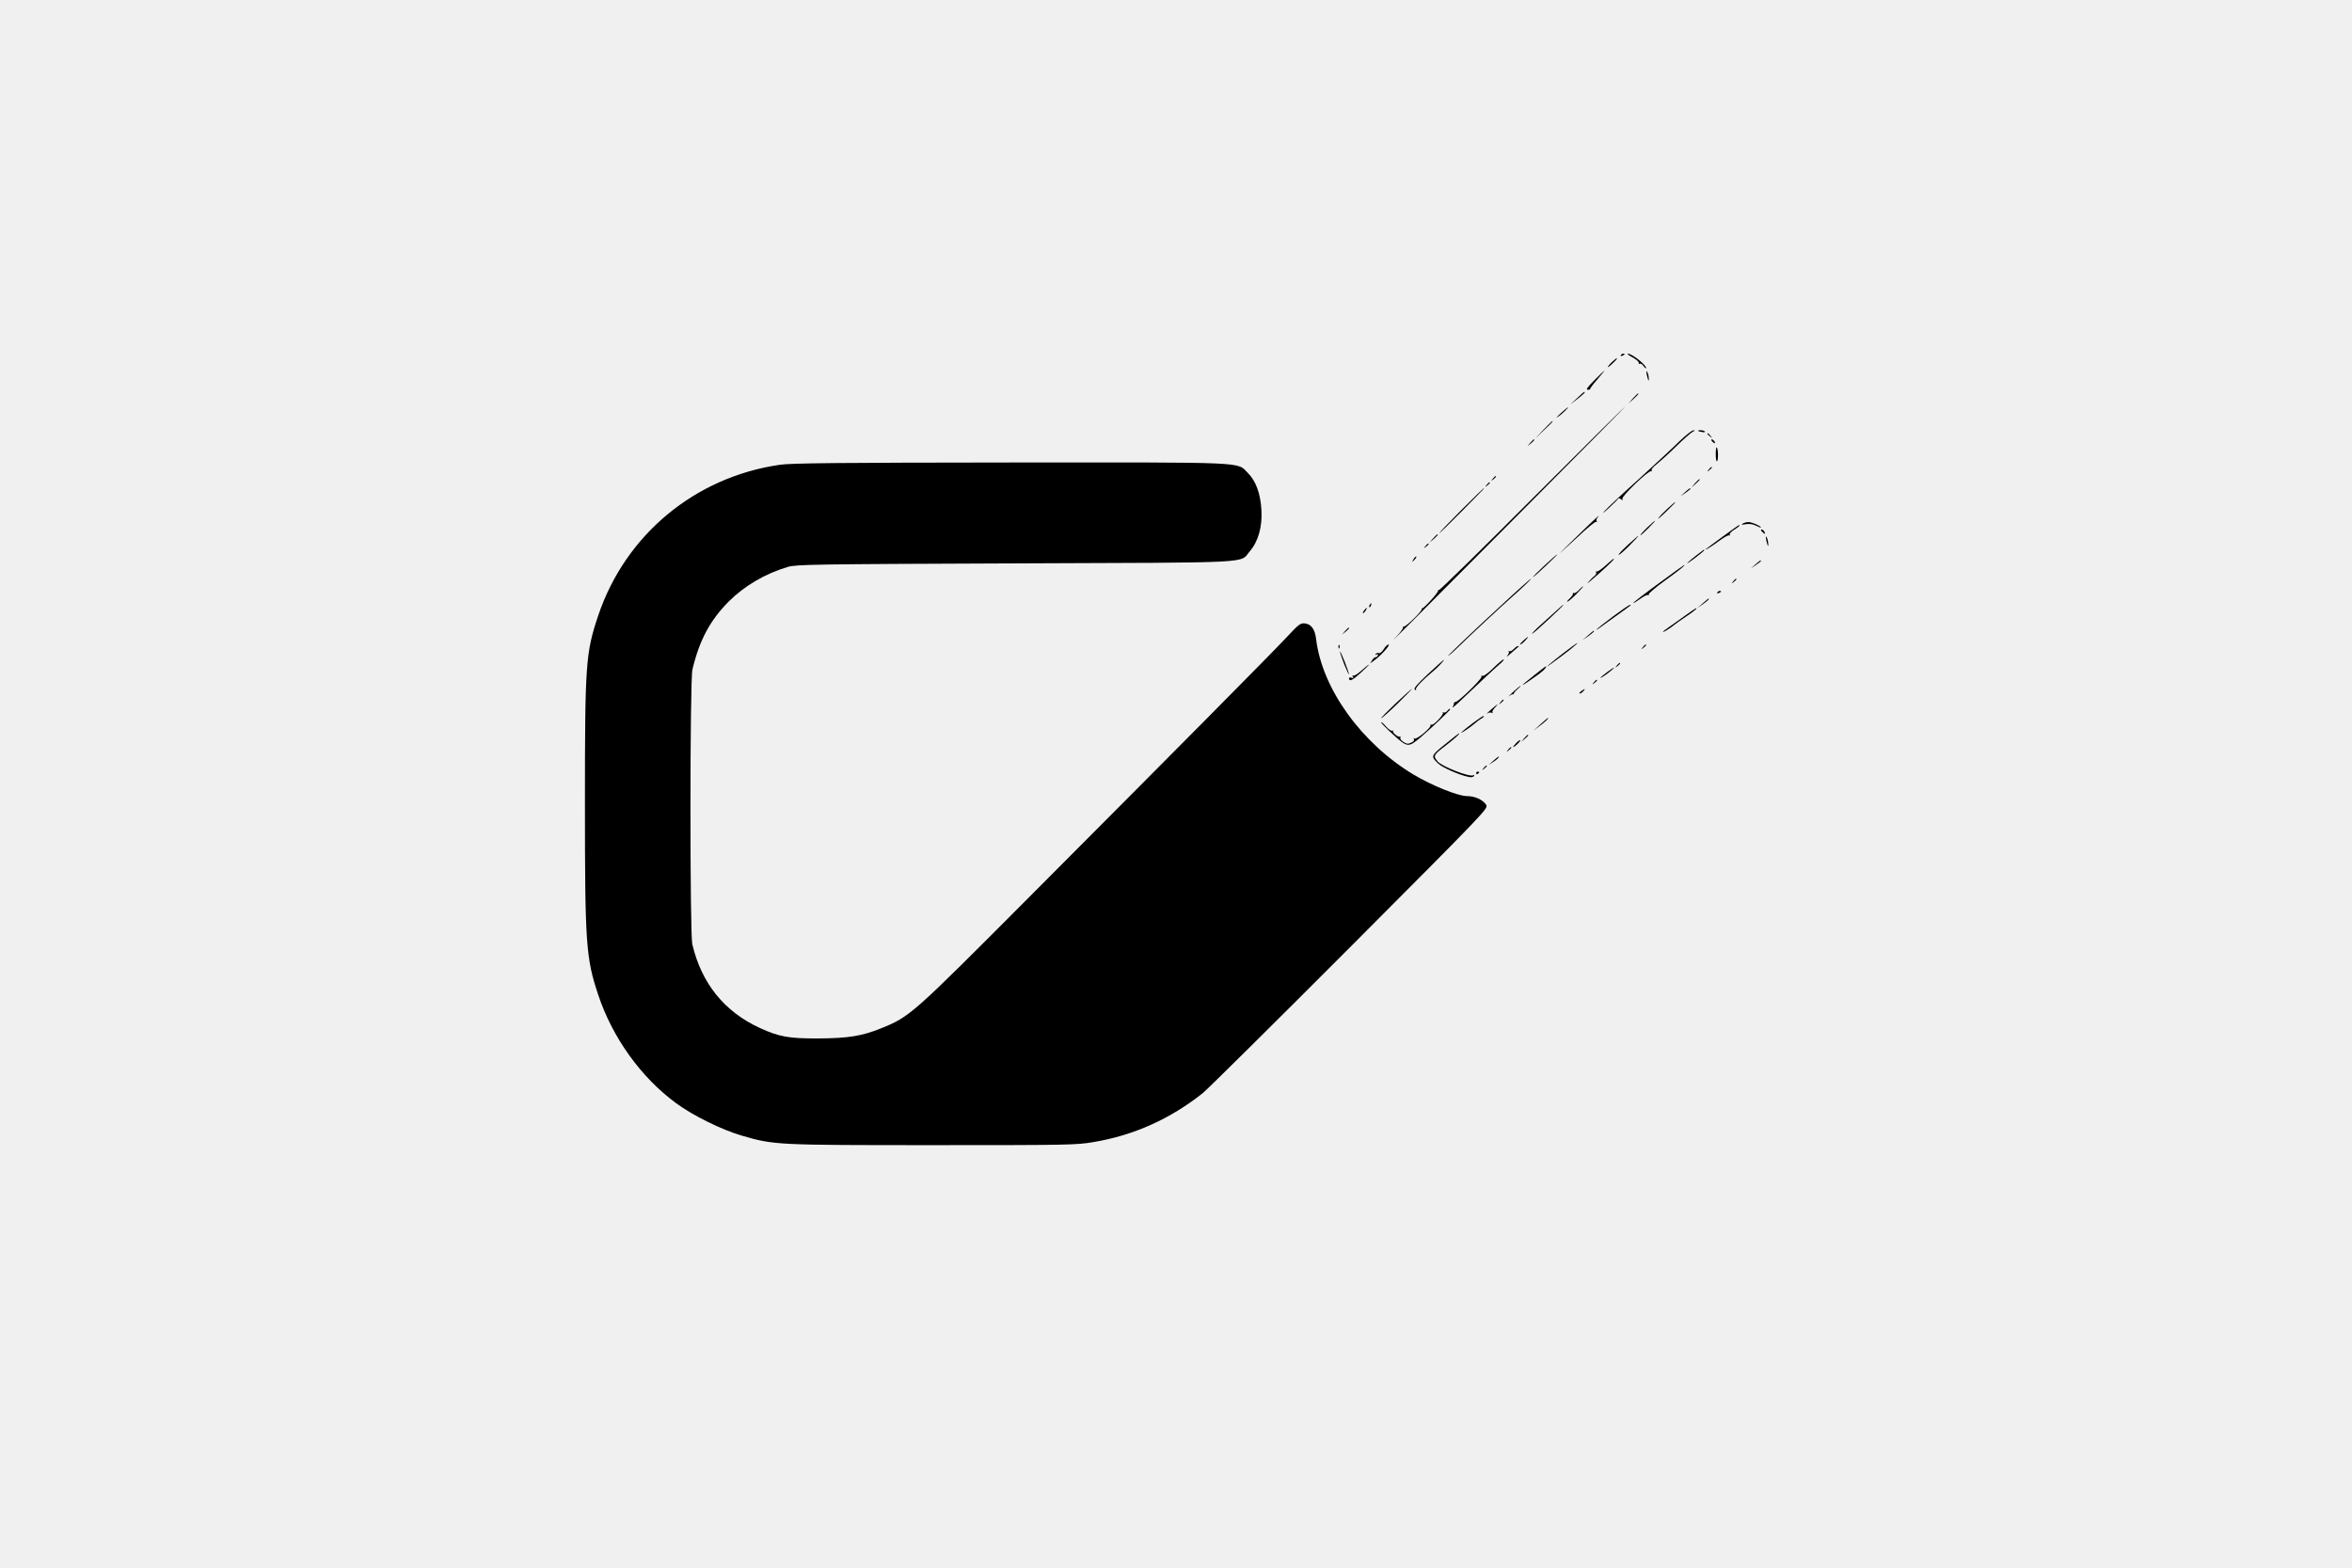
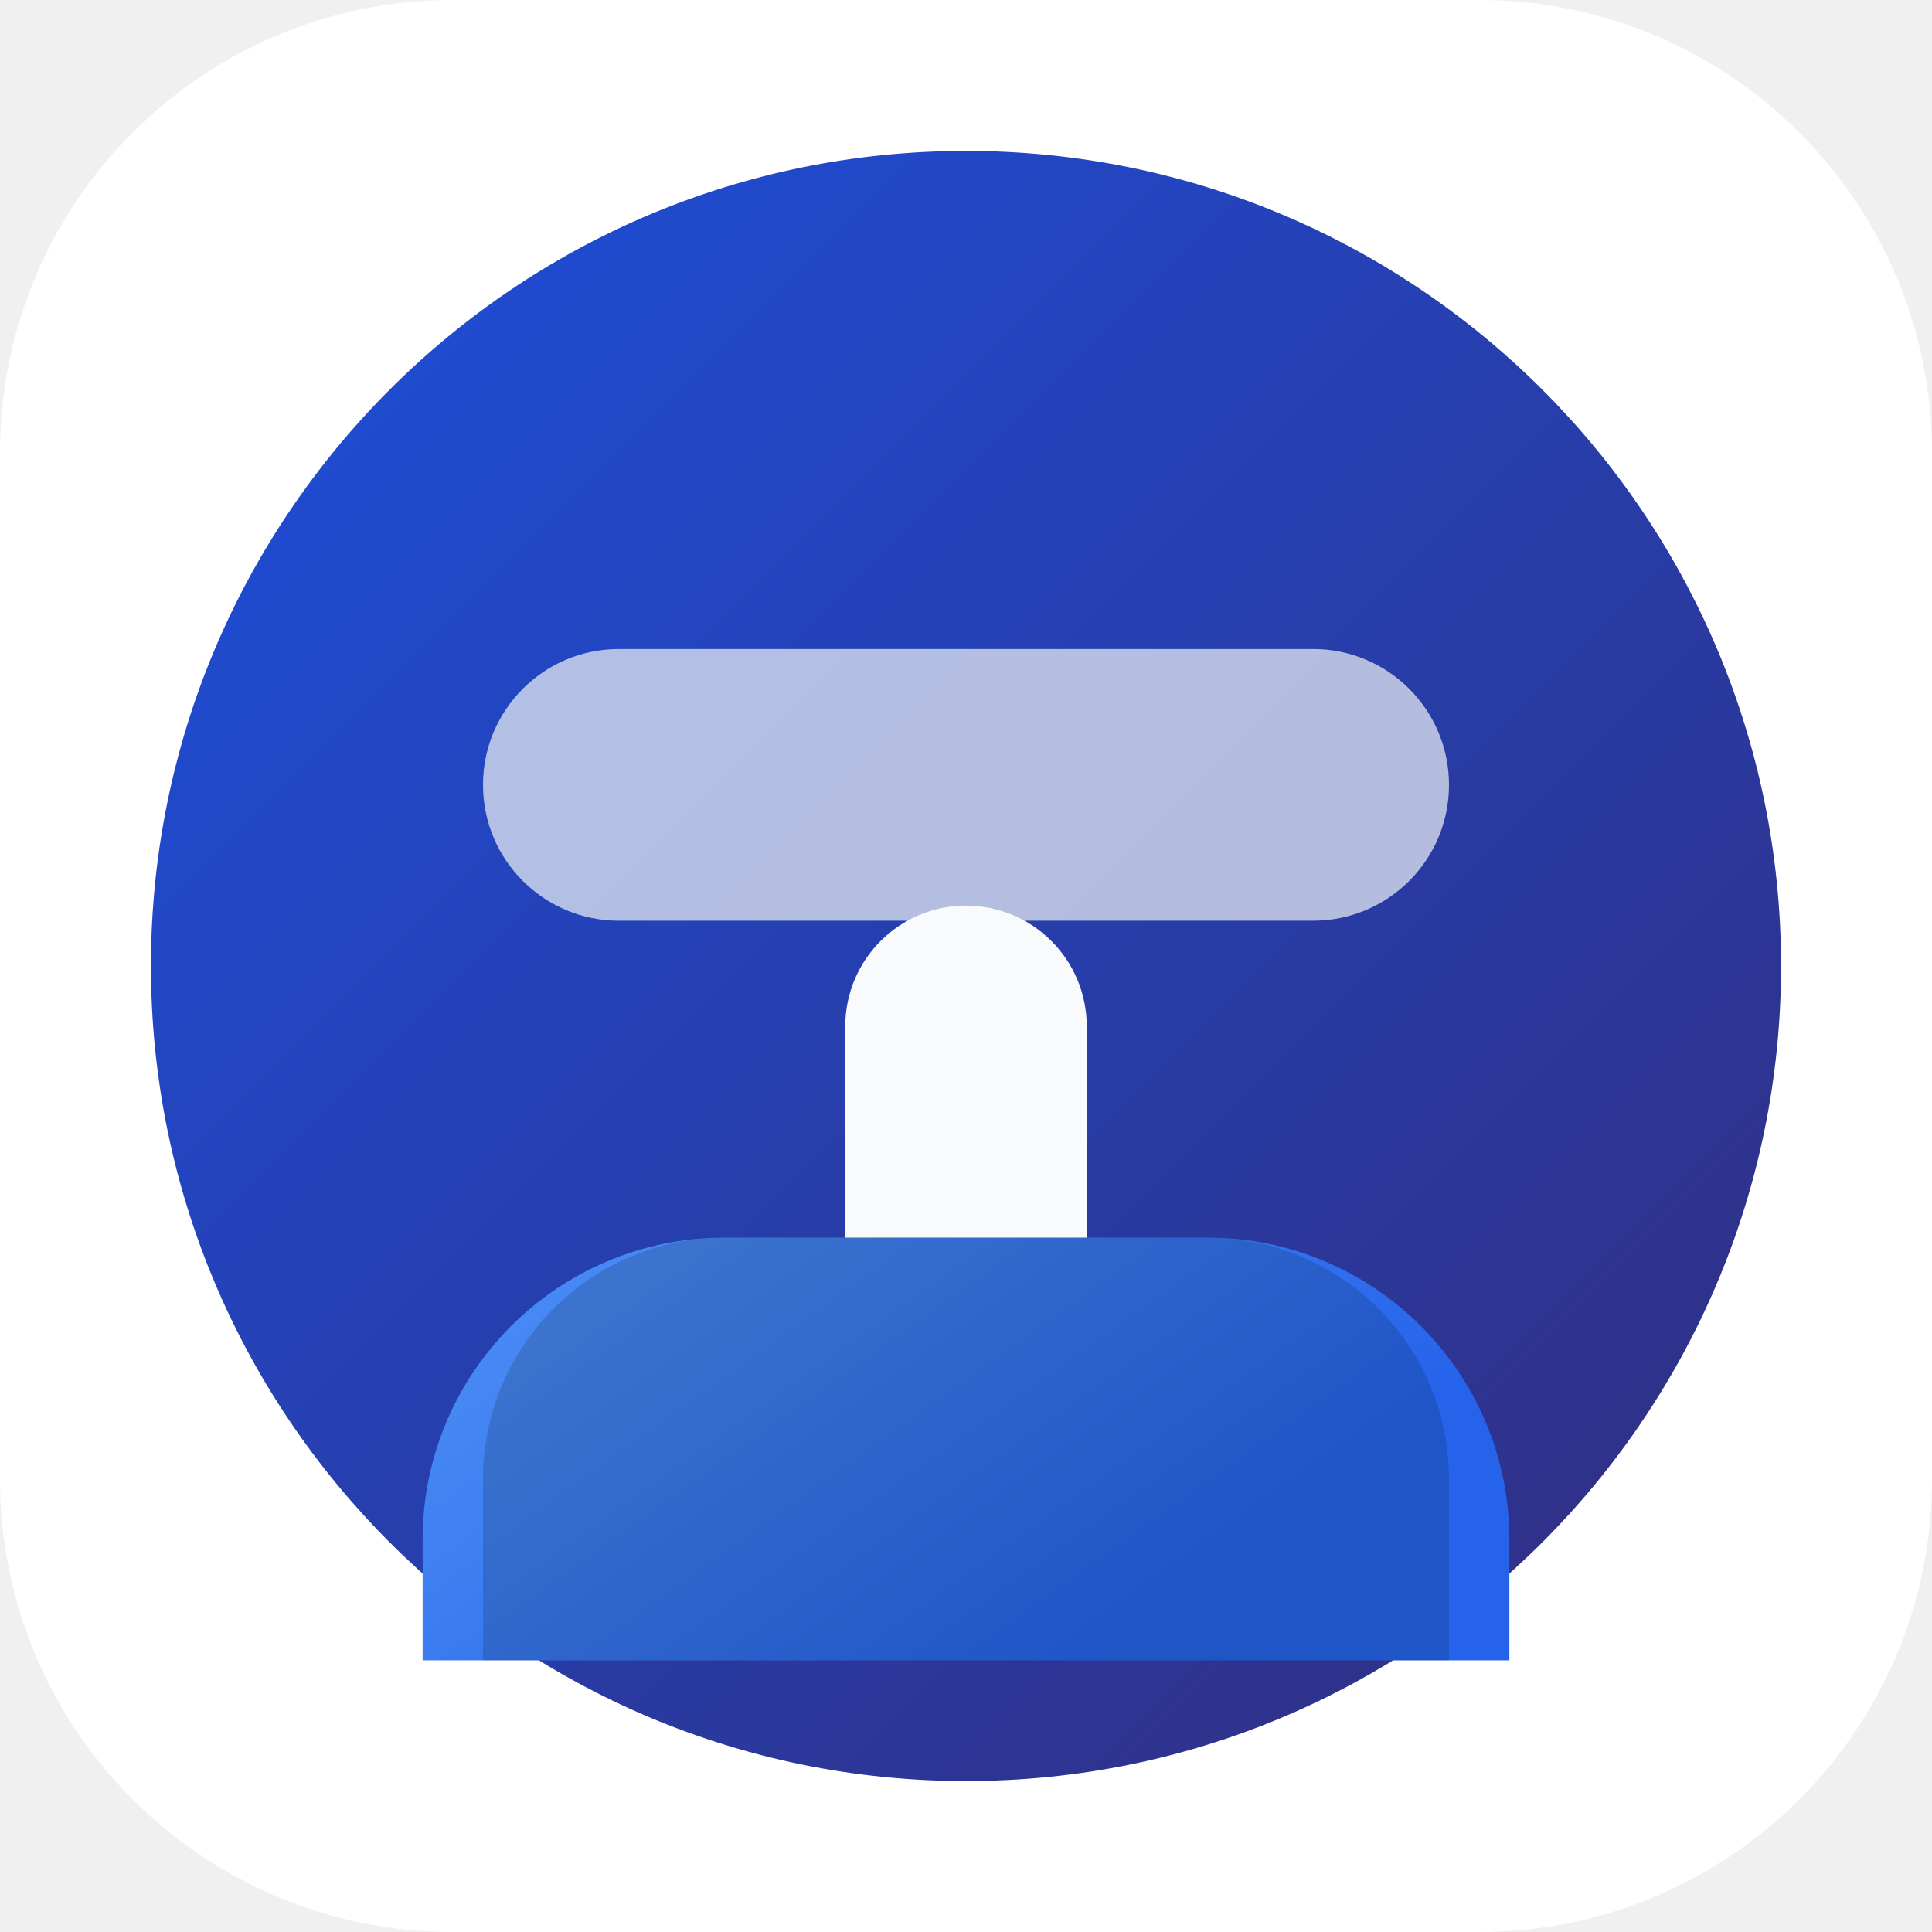
- <svg xmlns="http://www.w3.org/2000/svg" version="1.0" width="1536pt" height="1024pt" viewBox="0 0 1536 1024" preserveAspectRatio="xMidYMid meet">
-   <g transform="translate(0,1024) scale(0.1,-0.1)" fill="#000000" stroke="none">
-     <path d="M10585 7920 c-3 -6 1 -7 9 -4 18 7 21 14 7 14 -6 0 -13 -4 -16 -10z" />
-     <path d="M10661 7906 c24 -13 43 -29 41 -36 -1 -6 2 -9 7 -6 5 4 17 -4 25 -16 9 -12 16 -18 16 -12 0 21 -92 94 -119 94 -8 0 6 -11 30 -24z" />
-     <path d="M10527 7875 c-15 -14 -27 -29 -27 -32 0 -4 14 6 30 22 28 26 34 35 27 35 -1 0 -15 -11 -30 -25z" />
-     <path d="M10413 7757 c-47 -47 -58 -63 -43 -63 10 0 17 2 15 5 -3 2 18 30 46 62 28 33 49 59 47 59 -1 0 -31 -28 -65 -63z" />
-     <path d="M10752 7810 c0 -8 4 -26 8 -40 6 -20 8 -21 8 -5 0 11 -3 29 -8 40 -5 12 -8 14 -8 5z" />
-     <path d="M10299 7639 l-44 -41 48 37 c43 34 53 45 43 45 -2 0 -23 -18 -47 -41z" />
-     <path d="M10664 7638 l-29 -33 33 29 c30 28 37 36 29 36 -2 0 -16 -15 -33 -32z" />
-     <path d="M10010 6986 c-332 -333 -608 -602 -612 -600 -5 3 -7 1 -6 -4 3 -11 -98 -122 -106 -116 -4 2 -4 1 -1 -3 8 -10 -108 -123 -119 -116 -6 3 -8 2 -3 -2 4 -5 -14 -32 -40 -59 -71 -76 2 -3 787 787 392 394 711 717 709 717 -3 0 -277 -272 -609 -604z" />
-     <path d="M10190 7538 c-26 -24 -32 -32 -15 -20 28 18 73 63 64 62 -2 -1 -24 -19 -49 -42z" />
-     <path d="M10080 7433 l-55 -58 58 55 c53 50 62 60 54 60 -1 0 -27 -26 -57 -57z" />
-     <path d="M10968 7358 c-40 -40 -159 -150 -263 -245 -105 -94 -206 -188 -225 -210 -21 -22 -10 -16 25 17 33 30 61 59 63 63 2 4 10 3 18 -4 12 -9 13 -9 9 3 -6 16 169 185 187 180 5 -1 7 2 4 7 -3 5 10 21 30 36 20 16 78 68 128 117 50 49 100 93 111 98 15 7 16 9 4 9 -9 1 -50 -32 -91 -71z" />
-     <path d="M11090 7426 c0 -2 11 -6 25 -8 13 -3 22 -1 19 3 -5 9 -44 13 -44 5z" />
-     <path d="M11150 7406 c0 -2 8 -10 18 -17 15 -13 16 -12 3 4 -13 16 -21 21 -21 13z" />
-     <path d="M9994 7348 l-19 -23 23 19 c21 18 27 26 19 26 -2 0 -12 -10 -23 -22z" />
-     <path d="M11182 7356 c7 -8 15 -12 17 -11 5 6 -10 25 -20 25 -5 0 -4 -6 3 -14z" />
-     <path d="M11205 7275 c0 -29 3 -51 8 -48 9 5 9 74 -1 90 -4 6 -7 -13 -7 -42z" />
-     <path d="M5092 7204 c-554 -80 -1008 -458 -1185 -984 -82 -244 -87 -312 -87 -1220 0 -925 6 -1017 87 -1259 93 -279 278 -537 507 -706 111 -82 300 -175 431 -213 209 -61 226 -62 1250 -62 877 0 937 1 1046 20 264 44 503 152 714 320 33 27 466 456 963 954 903 906 903 906 887 930 -22 33 -74 56 -125 56 -58 0 -227 68 -348 140 -341 205 -597 560 -637 885 -7 64 -32 99 -74 103 -28 3 -40 -6 -118 -90 -103 -110 -715 -728 -1689 -1705 -761 -764 -771 -773 -960 -850 -124 -50 -213 -65 -409 -66 -193 -1 -258 11 -382 68 -233 107 -382 292 -442 548 -16 68 -16 1728 1 1794 46 192 115 321 237 444 102 102 238 182 386 226 56 16 159 18 1485 23 1595 6 1463 -1 1532 79 55 64 82 159 76 268 -6 109 -36 191 -89 244 -73 73 23 69 -1553 68 -1129 -1 -1430 -4 -1504 -15z" />
-     <path d="M11159 7173 c-13 -16 -12 -17 4 -4 9 7 17 15 17 17 0 8 -8 3 -21 -13z" />
-     <path d="M9749 7113 c-13 -16 -12 -17 4 -4 16 13 21 21 13 21 -2 0 -10 -8 -17 -17z" />
-     <path d="M11069 7083 l-24 -28 28 24 c25 23 32 31 24 31 -2 0 -14 -12 -28 -27z" />
-     <path d="M9709 7073 c-13 -16 -12 -17 4 -4 9 7 17 15 17 17 0 8 -8 3 -21 -13z" />
-     <path d="M9542 6907 c-78 -78 -142 -145 -142 -149 0 -3 64 59 143 139 78 79 144 146 146 149 2 2 2 4 0 4 -2 0 -68 -64 -147 -143z" />
-     <path d="M11003 7024 l-28 -25 33 22 c17 13 32 24 32 26 0 8 -11 1 -37 -23z" />
-     <path d="M10889 6917 c-25 -23 -52 -51 -59 -62 -8 -11 14 7 48 40 56 54 67 66 60 65 -2 -1 -24 -20 -49 -43z" />
-     <path d="M10309 6747 c-69 -67 -123 -120 -120 -119 3 2 55 50 115 105 59 56 113 101 120 99 6 -2 8 0 4 4 -4 4 -3 13 3 21 29 34 -6 3 -122 -110z" />
-     <path d="M10757 6794 c-27 -26 -46 -48 -44 -50 2 -2 25 19 52 46 62 63 56 65 -8 4z" />
-     <path d="M11380 6819 c-11 -7 -5 -8 21 -3 25 4 47 0 68 -10 17 -9 31 -14 31 -12 0 10 -59 36 -82 36 -13 0 -30 -5 -38 -11z" />
-     <path d="M11249 6734 c-57 -42 -106 -78 -109 -81 -13 -14 42 20 90 56 29 22 58 37 63 34 6 -3 7 -1 3 5 -3 5 10 20 29 32 31 19 42 30 31 30 -2 0 -50 -34 -107 -76z" />
-     <path d="M11500 6776 c0 -2 7 -9 15 -16 13 -11 14 -10 9 4 -5 14 -24 23 -24 12z" />
-     <path d="M9359 6723 l-24 -28 28 24 c15 14 27 26 27 28 0 8 -8 1 -31 -24z" />
-     <path d="M10630 6680 c-35 -32 -62 -61 -59 -64 3 -3 34 24 69 59 36 36 62 65 60 65 -3 0 -34 -27 -70 -60z" />
-     <path d="M11532 6730 c0 -8 4 -26 8 -40 6 -20 8 -21 8 -5 0 11 -3 29 -8 40 -5 12 -8 14 -8 5z" />
-     <path d="M9309 6673 c-13 -16 -12 -17 4 -4 9 7 17 15 17 17 0 8 -8 3 -21 -13z" />
-     <path d="M11080 6614 c-25 -19 -52 -42 -60 -51 -8 -9 13 5 48 31 34 26 62 49 62 52 0 7 -2 5 -50 -32z" />
-     <path d="M10085 6545 c-44 -41 -77 -75 -74 -75 4 0 42 34 85 75 44 41 77 74 74 74 -3 0 -41 -33 -85 -74z" />
-     <path d="M9231 6587 c-13 -21 -12 -21 5 -5 10 10 16 20 13 22 -3 3 -11 -5 -18 -17z" />
-     <path d="M10485 6546 c-27 -25 -53 -42 -58 -39 -6 3 -7 1 -3 -5 3 -6 -2 -17 -11 -24 -10 -7 -29 -27 -43 -43 -14 -16 19 11 73 59 88 80 103 96 94 96 -2 0 -25 -20 -52 -44z" />
-     <path d="M11465 6554 l-30 -26 33 22 c17 12 32 23 32 26 0 7 -4 5 -35 -22z" />
-     <path d="M10829 6427 c-92 -67 -165 -124 -163 -126 2 -2 22 10 45 27 23 17 47 29 52 25 6 -3 7 -2 4 4 -3 5 45 47 108 92 97 70 137 103 123 100 -2 0 -78 -55 -169 -122z" />
-     <path d="M9804 6286 c-195 -179 -392 -368 -339 -325 17 13 48 42 70 64 45 45 281 265 335 312 73 64 134 123 128 123 -3 0 -91 -78 -194 -174z" />
-     <path d="M11319 6443 c-13 -16 -12 -17 4 -4 9 7 17 15 17 17 0 8 -8 3 -21 -13z" />
-     <path d="M10310 6385 c-12 -13 -27 -22 -32 -19 -5 3 -7 1 -6 -4 2 -5 -8 -19 -21 -31 -13 -12 -20 -21 -15 -21 6 0 32 23 59 50 27 28 47 50 44 50 -3 0 -16 -11 -29 -25z" />
-     <path d="M11215 6370 c-3 -6 1 -7 9 -4 18 7 21 14 7 14 -6 0 -13 -4 -16 -10z" />
-     <path d="M11120 6299 l-35 -30 38 26 c33 24 43 35 34 35 -1 0 -18 -14 -37 -31z" />
-     <path d="M8945 6289 c-4 -6 -5 -12 -2 -15 2 -3 7 2 10 11 7 17 1 20 -8 4z" />
-     <path d="M10165 6252 c-22 -20 -69 -63 -104 -94 -36 -32 -60 -58 -55 -58 9 1 213 190 204 190 -3 0 -23 -17 -45 -38z" />
-     <path d="M10536 6215 c-55 -41 -104 -80 -110 -87 -6 -6 5 0 25 14 20 15 71 52 115 83 90 65 91 65 78 64 -5 0 -54 -34 -108 -74z" />
-     <path d="M8910 6255 c-7 -9 -11 -17 -9 -20 3 -2 10 5 17 15 14 24 10 26 -8 5z" />
-     <path d="M11005 6219 c-38 -28 -87 -62 -107 -76 -21 -14 -38 -28 -38 -30 0 -6 47 23 75 46 11 9 46 34 78 55 32 21 60 43 63 47 8 13 4 11 -71 -42z" />
-     <path d="M8784 6118 l-19 -23 23 19 c21 18 27 26 19 26 -2 0 -12 -10 -23 -22z" />
-     <path d="M10370 6089 l-35 -30 38 26 c33 24 43 35 34 35 -1 0 -18 -14 -37 -31z" />
-     <path d="M9947 6055 c-15 -14 -24 -25 -19 -25 5 0 19 11 32 25 30 32 23 32 -13 0z" />
-     <path d="M10211 5975 c-71 -54 -141 -114 -91 -78 112 80 195 147 178 142 -2 0 -41 -29 -87 -64z" />
-     <path d="M8741 6014 c0 -11 3 -14 6 -6 3 7 2 16 -1 19 -3 4 -6 -2 -5 -13z" />
-     <path d="M9036 5999 c-11 -18 -24 -28 -32 -25 -7 3 -16 0 -20 -6 -5 -7 -2 -8 6 -3 8 5 11 3 8 -6 -3 -8 -10 -13 -15 -12 -5 1 -15 -8 -22 -19 l-13 -21 29 21 c43 31 106 102 91 102 -8 0 -22 -14 -32 -31z" />
-     <path d="M10729 6013 c-13 -16 -12 -17 4 -4 9 7 17 15 17 17 0 8 -8 3 -21 -13z" />
-     <path d="M9885 6000 c-10 -11 -23 -17 -29 -13 -6 3 -8 2 -3 -2 4 -5 -1 -18 -10 -29 -10 -12 3 -3 27 19 25 22 47 41 49 43 2 1 0 2 -6 2 -5 0 -18 -9 -28 -20z" />
-     <path d="M8751 5985 c-1 -6 12 -44 28 -85 17 -41 30 -70 30 -65 1 6 -12 44 -28 85 -17 41 -30 70 -30 65z" />
-     <path d="M9755 5879 c-33 -33 -66 -57 -73 -54 -7 3 -10 0 -7 -5 7 -11 -151 -165 -169 -165 -6 0 -11 -4 -11 -10 0 -5 -4 -17 -9 -25 -5 -8 20 12 55 46 35 33 100 94 144 136 44 42 94 87 110 101 17 14 28 27 25 30 -3 2 -32 -22 -65 -54z" />
-     <path d="M9325 5837 c-73 -69 -96 -95 -85 -102 8 -5 11 -4 7 2 -6 10 47 65 113 119 27 22 76 74 69 74 -2 0 -49 -42 -104 -93z" />
-     <path d="M10559 5893 c-13 -16 -12 -17 4 -4 9 7 17 15 17 17 0 8 -8 3 -21 -13z" />
-     <path d="M8891 5860 c-24 -22 -48 -37 -54 -33 -6 4 -7 1 -2 -7 6 -10 4 -12 -8 -7 -10 3 -17 2 -17 -3 0 -25 23 -14 76 35 33 30 57 54 54 54 -3 0 -25 -18 -49 -39z" />
-     <path d="M10025 5834 c-116 -91 -106 -91 22 1 23 17 44 36 47 43 7 16 11 19 -69 -44z" />
-     <path d="M10496 5850 c-47 -36 -57 -46 -31 -32 23 13 83 61 75 61 -3 0 -22 -13 -44 -29z" />
-     <path d="M10409 5783 c-13 -16 -12 -17 4 -4 9 7 17 15 17 17 0 8 -8 3 -21 -13z" />
-     <path d="M9879 5718 c-25 -24 -36 -35 -24 -25 12 9 25 15 28 12 4 -3 5 -2 3 1 -3 3 7 17 22 30 15 13 25 24 22 24 -3 0 -26 -19 -51 -42z" />
-     <path d="M9115 5646 c-55 -52 -98 -96 -95 -97 3 -2 50 40 105 93 55 54 98 98 95 98 -3 0 -50 -43 -105 -94z" />
-     <path d="M10326 5725 c-11 -8 -15 -15 -9 -15 6 0 16 7 23 15 16 19 11 19 -14 0z" />
-     <path d="M9799 5653 c-13 -16 -12 -17 4 -4 16 13 21 21 13 21 -2 0 -10 -8 -17 -17z" />
-     <path d="M9735 5603 c-22 -20 -32 -30 -23 -24 9 7 23 9 30 5 7 -4 10 -3 5 1 -4 5 3 19 15 32 32 34 19 27 -27 -14z" />
-     <path d="M9450 5595 c-7 -8 -17 -12 -24 -8 -6 3 -8 2 -3 -2 9 -11 -63 -86 -75 -79 -5 3 -7 1 -6 -4 5 -15 -90 -94 -103 -86 -8 4 -9 3 -5 -4 4 -7 -3 -17 -18 -23 -20 -10 -30 -9 -51 5 -14 9 -23 21 -20 27 4 5 3 8 -2 7 -13 -5 -53 28 -45 37 4 5 2 5 -4 2 -7 -4 -26 9 -43 28 -17 20 -31 32 -31 26 0 -5 36 -41 80 -81 93 -84 97 -84 180 -14 60 51 190 174 190 180 0 8 -8 4 -20 -11z" />
-     <path d="M9620 5518 c-36 -27 -69 -54 -75 -60 -17 -18 48 24 82 53 17 15 40 32 50 37 10 6 16 13 13 15 -3 3 -34 -18 -70 -45z" />
-     <path d="M10060 5509 l-45 -41 42 32 c37 27 61 51 51 50 -2 0 -23 -19 -48 -41z" />
-     <path d="M9438 5379 c-95 -76 -96 -79 -44 -128 26 -24 135 -73 193 -85 20 -5 34 -3 39 5 4 8 3 9 -4 5 -23 -14 -203 56 -233 90 -31 37 -29 42 51 103 68 53 99 82 88 81 -2 0 -42 -32 -90 -71z" />
-     <path d="M9954 5418 l-19 -23 23 19 c21 18 27 26 19 26 -2 0 -12 -10 -23 -22z" />
-     <path d="M9900 5385 c-13 -14 -21 -25 -18 -25 10 0 51 40 46 45 -2 3 -15 -6 -28 -20z" />
-     <path d="M9849 5343 c-13 -16 -12 -17 4 -4 9 7 17 15 17 17 0 8 -8 3 -21 -13z" />
-     <path d="M9750 5269 c-35 -31 -35 -31 -3 -9 18 11 35 25 38 30 10 16 2 11 -35 -21z" />
-     <path d="M9689 5223 c-13 -16 -12 -17 4 -4 9 7 17 15 17 17 0 8 -8 3 -21 -13z" />
-     <path d="M9640 5189 c0 -5 5 -7 10 -4 6 3 10 8 10 11 0 2 -4 4 -10 4 -5 0 -10 -5 -10 -11z" />
-   </g>
+ <svg xmlns="http://www.w3.org/2000/svg" width="256" height="256" viewBox="0 0 256 256">
+   <defs>
+     <linearGradient id="tunnels-primary" x1="32" y1="32" x2="224" y2="224" gradientUnits="userSpaceOnUse">
+       <stop offset="0" stop-color="#1d4ed8" />
+       <stop offset="1" stop-color="#312e81" />
+     </linearGradient>
+     <linearGradient id="tunnels-accent" x1="96" y1="84" x2="176" y2="196" gradientUnits="userSpaceOnUse">
+       <stop offset="0" stop-color="#60a5fa" />
+       <stop offset="1" stop-color="#2563eb" />
+     </linearGradient>
+   </defs>
+   <rect width="256" height="256" rx="60" fill="#ffffff" />
+   <circle cx="128" cy="128" r="108" fill="url(#tunnels-primary)" />
+   <rect x="64" y="86" width="128" height="36" rx="18" fill="#e2e8f0" fill-opacity="0.75" />
+   <rect x="112" y="120" width="32" height="72" rx="16" fill="#f8fafc" />
+   <path d="M96 164c-22.091 0-40 17.909-40 40v16h144v-16c0-22.091-17.909-40-40-40H96z" fill="url(#tunnels-accent)" />
+   <path d="M96 164c-17.673 0-32 14.327-32 32v24h128v-24c0-17.673-14.327-32-32-32H96z" fill="#0f172a" fill-opacity="0.18" />
</svg>
